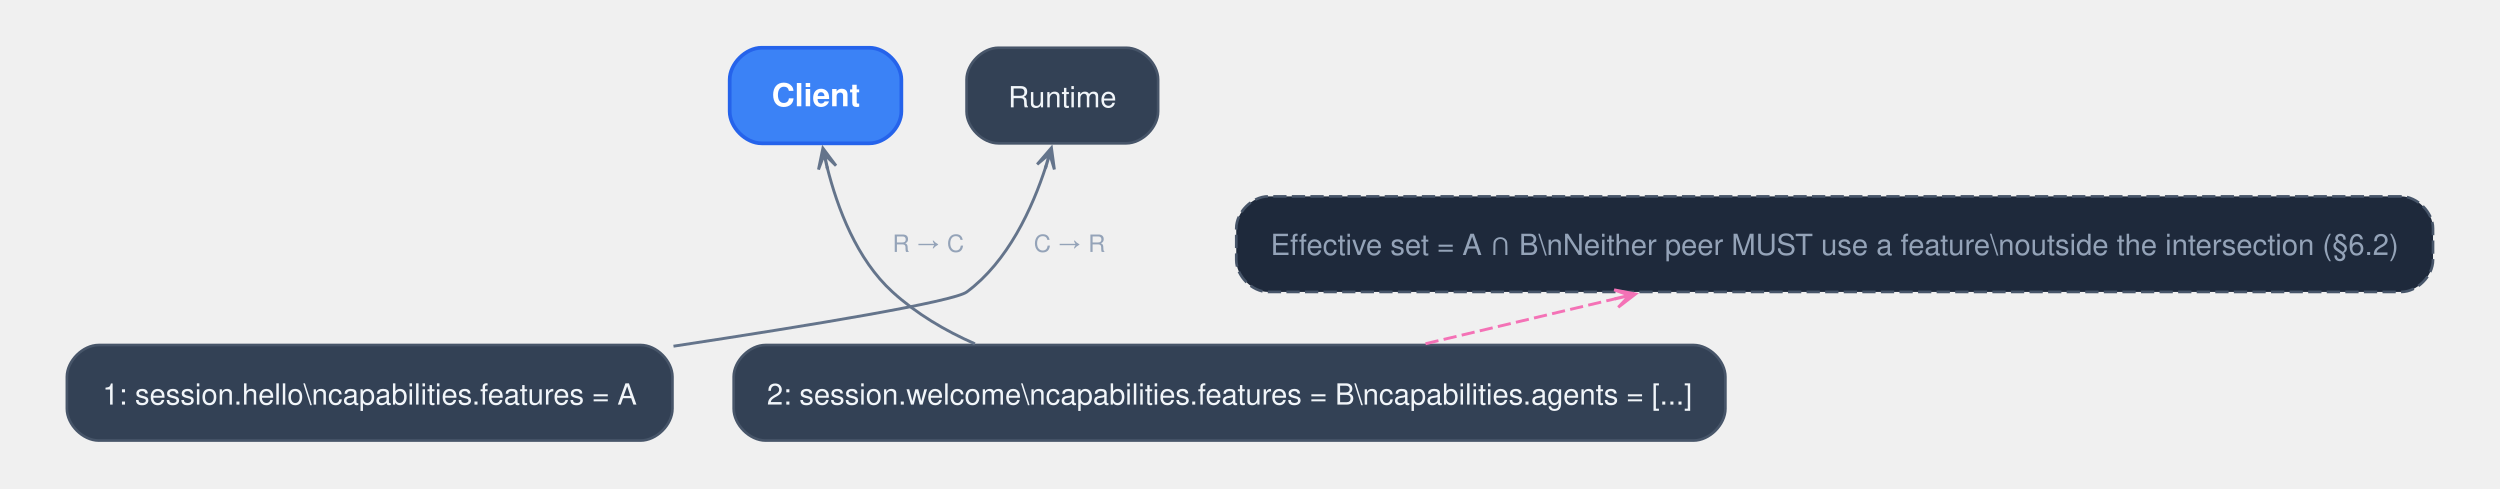
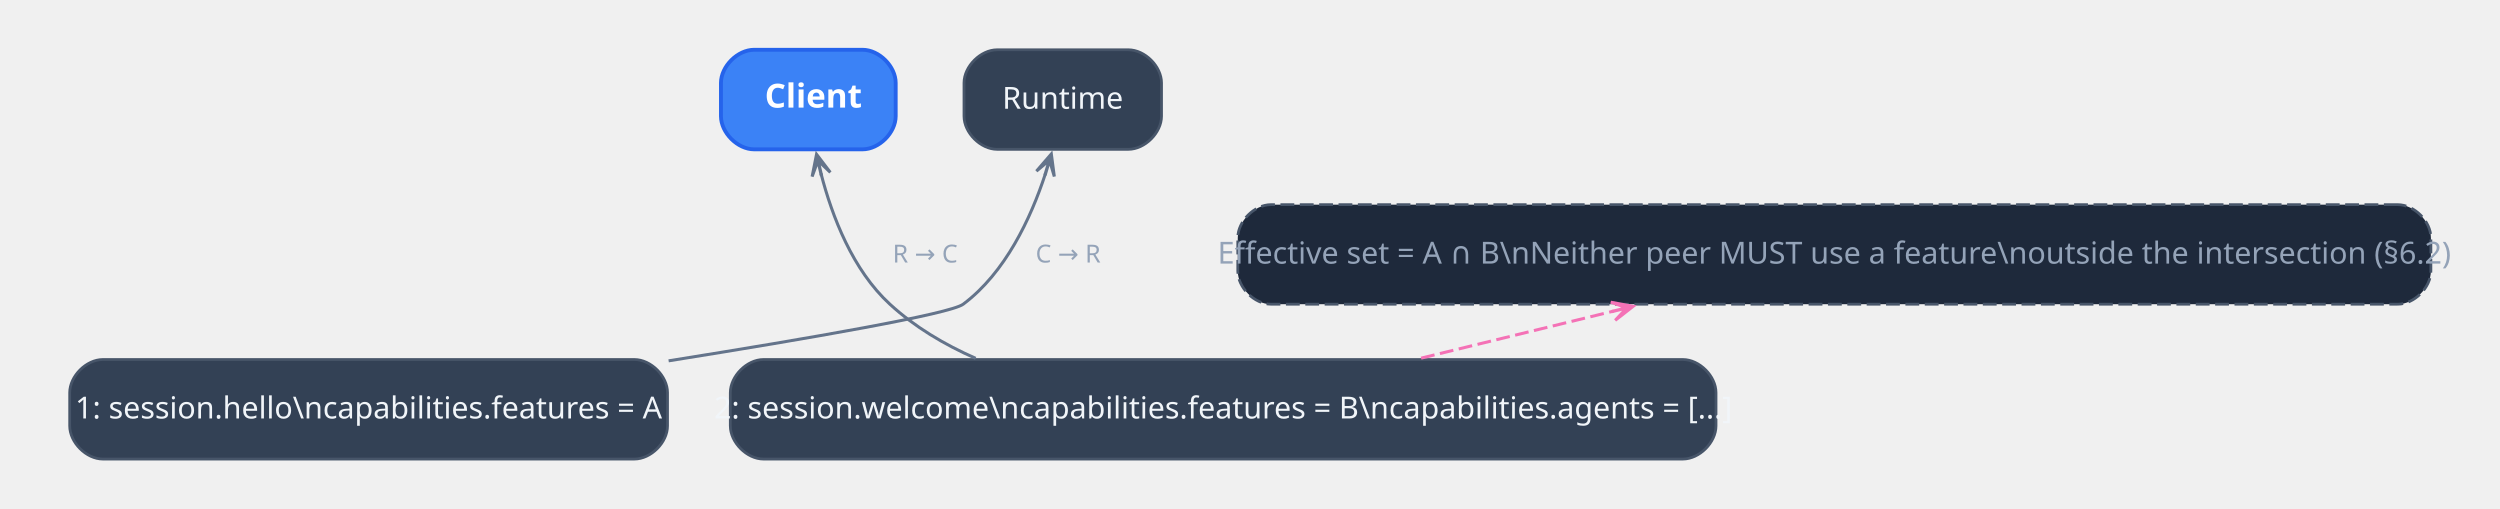
- <svg xmlns="http://www.w3.org/2000/svg" width="942pt" height="184pt" viewBox="0.00 0.00 942.00 184.00">
+ <svg xmlns="http://www.w3.org/2000/svg" width="904pt" height="184pt" viewBox="0.00 0.00 904.00 184.00">
  <g id="graph0" class="graph" transform="scale(1 1) rotate(0) translate(25.2 166)">
    <g id="node1" class="node">
-       <path fill="#3b82f6" stroke="#2563eb" stroke-width="1.4" d="M302.43,-148C302.43,-148 261.75,-148 261.75,-148 255.75,-148 249.75,-142 249.75,-136 249.75,-136 249.75,-124 249.75,-124 249.75,-118 255.75,-112 261.75,-112 261.75,-112 302.43,-112 302.43,-112 308.43,-112 314.43,-118 314.43,-124 314.43,-124 314.43,-136 314.43,-136 314.43,-142 308.43,-148 302.43,-148" />
-       <text xml:space="preserve" text-anchor="start" x="265.59" y="-125.97" font-family="Helvetica,sans-Serif" font-weight="bold" font-size="12.00" fill="white">Client</text>
+       <path fill="#3b82f6" stroke="#2563eb" stroke-width="1.4" d="M286.68,-148C286.68,-148 247.5,-148 247.5,-148 241.5,-148 235.5,-142 235.5,-136 235.5,-136 235.5,-124 235.5,-124 235.5,-118 241.5,-112 247.5,-112 247.5,-112 286.68,-112 286.68,-112 292.68,-112 298.68,-118 298.68,-124 298.68,-124 298.68,-136 298.68,-136 298.68,-142 292.68,-148 286.68,-148" />
+       <text xml:space="preserve" text-anchor="start" x="251.34" y="-127.1" font-family="TT Commons Pro Trial" font-weight="bold" font-size="12.00" fill="white">Client</text>
    </g>
    <g id="node3" class="node">
-       <path fill="#334155" stroke="#475569" d="M216.18,-36C216.18,-36 12,-36 12,-36 6,-36 0,-30 0,-24 0,-24 0,-12 0,-12 0,-6 6,0 12,0 12,0 216.18,0 216.18,0 222.18,0 228.18,-6 228.18,-12 228.18,-12 228.18,-24 228.18,-24 228.18,-30 222.18,-36 216.18,-36" />
-       <text xml:space="preserve" text-anchor="middle" x="114.09" y="-13.55" font-family="Helvetica,sans-Serif" font-size="11.00" fill="#f1f5f9">1: session.hello\ncapabilities.features = A</text>
+       <path fill="#334155" stroke="#475569" d="M204.18,-36C204.18,-36 12,-36 12,-36 6,-36 0,-30 0,-24 0,-24 0,-12 0,-12 0,-6 6,0 12,0 12,0 204.18,0 204.18,0 210.18,0 216.18,-6 216.18,-12 216.18,-12 216.18,-24 216.18,-24 216.18,-30 210.18,-36 204.18,-36" />
+       <text xml:space="preserve" text-anchor="middle" x="108.09" y="-14.68" font-family="TT Commons Pro Trial" font-size="11.00" fill="#f1f5f9">1: session.hello\ncapabilities.features = A</text>
    </g>
    <g id="node2" class="node">
-       <path fill="#334155" stroke="#475569" d="M399.18,-148C399.18,-148 351,-148 351,-148 345,-148 339,-142 339,-136 339,-136 339,-124 339,-124 339,-118 345,-112 351,-112 351,-112 399.18,-112 399.18,-112 405.18,-112 411.18,-118 411.18,-124 411.18,-124 411.18,-136 411.18,-136 411.18,-142 405.18,-148 399.18,-148" />
-       <text xml:space="preserve" text-anchor="middle" x="375.09" y="-125.55" font-family="Helvetica,sans-Serif" font-size="11.00" fill="#f1f5f9">Runtime</text>
+       <path fill="#334155" stroke="#475569" d="M382.81,-148C382.81,-148 335.38,-148 335.38,-148 329.38,-148 323.38,-142 323.38,-136 323.38,-136 323.38,-124 323.38,-124 323.38,-118 329.38,-112 335.38,-112 335.38,-112 382.81,-112 382.81,-112 388.81,-112 394.81,-118 394.81,-124 394.81,-124 394.81,-136 394.81,-136 394.81,-142 388.81,-148 382.81,-148" />
+       <text xml:space="preserve" text-anchor="middle" x="359.09" y="-126.67" font-family="TT Commons Pro Trial" font-size="11.00" fill="#f1f5f9">Runtime</text>
    </g>
    <g id="node4" class="node">
-       <path fill="#334155" stroke="#475569" d="M612.93,-36C612.93,-36 263.25,-36 263.25,-36 257.25,-36 251.25,-30 251.25,-24 251.25,-24 251.25,-12 251.25,-12 251.25,-6 257.25,0 263.25,0 263.25,0 612.93,0 612.93,0 618.93,0 624.93,-6 624.93,-12 624.93,-12 624.93,-24 624.93,-24 624.93,-30 618.93,-36 612.93,-36" />
-       <text xml:space="preserve" text-anchor="middle" x="438.09" y="-13.55" font-family="Helvetica,sans-Serif" font-size="11.00" fill="#f1f5f9">2: session.welcome\ncapabilities.features = B\ncapabilities.agents = [...]</text>
+       <path fill="#334155" stroke="#475569" d="M583.31,-36C583.31,-36 250.87,-36 250.87,-36 244.88,-36 238.88,-30 238.88,-24 238.88,-24 238.88,-12 238.88,-12 238.88,-6 244.88,0 250.88,0 250.88,0 583.31,0 583.31,0 589.31,0 595.31,-6 595.31,-12 595.31,-12 595.31,-24 595.31,-24 595.31,-30 589.31,-36 583.31,-36" />
+       <text xml:space="preserve" text-anchor="middle" x="417.09" y="-14.68" font-family="TT Commons Pro Trial" font-size="11.00" fill="#f1f5f9">2: session.welcome\ncapabilities.features = B\ncapabilities.agents = [...]</text>
    </g>
    <g id="edge2" class="edge">
-       <path fill="none" stroke="#64748b" stroke-width="1.1" d="M228.57,-35.55C281.64,-43.62 334.18,-52.36 339.09,-56 354.56,-67.46 363.76,-87.4 368.98,-103.55" />
-       <polygon fill="#64748b" stroke="#64748b" stroke-width="1.1" points="370.98,-110.3 365.61,-104.07 370.25,-108 368.8,-103.12 368.85,-103.11 368.9,-103.09 370.34,-107.97 372.09,-102.15 370.98,-110.3" />
-       <text xml:space="preserve" text-anchor="middle" x="377.82" y="-71.08" font-family="Helvetica,sans-Serif" font-size="9.00" fill="#94a3b8">C → R</text>
+       <path fill="none" stroke="#64748b" stroke-width="1.1" d="M216.57,-35.52C267.59,-43.66 318.38,-52.48 323.09,-56 338.37,-67.42 347.55,-87.09 352.81,-103.14" />
+       <polygon fill="#64748b" stroke="#64748b" stroke-width="1.1" points="354.96,-110.33 349.57,-104.11 354.22,-108.03 352.76,-103.16 352.81,-103.14 352.86,-103.13 354.31,-108 356.04,-102.17 354.96,-110.33" />
+       <text xml:space="preserve" text-anchor="middle" x="361.03" y="-71.08" font-family="TT Commons Pro Trial" font-size="9.00" fill="#94a3b8">C → R</text>
    </g>
    <g id="edge4" class="edge">
-       <path fill="none" stroke="#64748b" stroke-width="1.1" d="M342.15,-36.45C330.81,-41.43 320.09,-47.81 311.09,-56 297.64,-68.23 290.34,-87.52 286.42,-103.2" />
-       <polygon fill="#64748b" stroke="#64748b" stroke-width="1.1" points="284.87,-110.16 283.21,-102.11 285.34,-107.8 286.45,-102.83 286.5,-102.84 286.55,-102.85 285.44,-107.82 289.8,-103.58 284.87,-110.16" />
-       <text xml:space="preserve" text-anchor="middle" x="324.59" y="-71.08" font-family="Helvetica,sans-Serif" font-size="9.00" fill="#94a3b8">R → C</text>
+       <path fill="none" stroke="#64748b" stroke-width="1.1" d="M327.6,-36.43C316.27,-41.4 305.54,-47.79 296.59,-56 283.16,-68.32 275.72,-87.6 271.67,-103.26" />
+       <polygon fill="#64748b" stroke="#64748b" stroke-width="1.1" points="270.06,-110.21 268.46,-102.14 270.55,-107.85 271.7,-102.89 271.75,-102.9 271.8,-102.92 270.65,-107.87 275.04,-103.67 270.06,-110.21" />
+       <text xml:space="preserve" text-anchor="middle" x="309.34" y="-71.08" font-family="TT Commons Pro Trial" font-size="9.00" fill="#94a3b8">R → C</text>
    </g>
    <g id="node5" class="node">
-       <path fill="#1e293b" stroke="#475569" stroke-dasharray="5,2" d="M879.56,-92C879.56,-92 452.62,-92 452.62,-92 446.62,-92 440.62,-86 440.62,-80 440.62,-80 440.62,-68 440.62,-68 440.62,-62 446.62,-56 452.62,-56 452.62,-56 879.56,-56 879.56,-56 885.56,-56 891.56,-62 891.56,-68 891.56,-68 891.56,-80 891.56,-80 891.56,-86 885.56,-92 879.56,-92" />
-       <text xml:space="preserve" text-anchor="middle" x="666.09" y="-69.92" font-family="Helvetica,sans-Serif" font-size="11.00" fill="#94a3b8">Effective set = A ∩ B\nNeither peer MUST use a feature\noutside the intersection (§6.2)</text>
+       <path fill="#1e293b" stroke="#475569" stroke-dasharray="5,2" d="M841.81,-92C841.81,-92 434.38,-92 434.38,-92 428.38,-92 422.38,-86 422.38,-80 422.38,-80 422.38,-68 422.38,-68 422.38,-62 428.38,-56 434.38,-56 434.38,-56 841.81,-56 841.81,-56 847.81,-56 853.81,-62 853.81,-68 853.81,-68 853.81,-80 853.81,-80 853.81,-86 847.81,-92 841.81,-92" />
+       <text xml:space="preserve" text-anchor="middle" x="638.09" y="-70.67" font-family="TT Commons Pro Trial" font-size="11.00" fill="#94a3b8">Effective set = A ∩ B\nNeither peer MUST use a feature\noutside the intersection (§6.2)</text>
    </g>
    <g id="edge5" class="edge">
-       <path fill="none" stroke="#f472b6" stroke-width="1.1" stroke-dasharray="5,2" d="M511.94,-36.49C534.89,-41.93 560.33,-47.95 583.82,-53.52" />
-       <polygon fill="#f472b6" stroke="#f472b6" stroke-width="1.1" points="591.08,-55.23 583,-56.79 588.72,-54.73 583.77,-53.55 583.78,-53.5 583.79,-53.46 588.74,-54.63 584.56,-50.22 591.08,-55.23" />
+       <path fill="none" stroke="#f472b6" stroke-width="1.1" stroke-dasharray="5,2" d="M488.67,-36.49C510.92,-41.93 535.58,-47.95 558.35,-53.52" />
+       <polygon fill="#f472b6" stroke="#f472b6" stroke-width="1.1" points="565.34,-55.22 557.25,-56.72 562.99,-54.7 558.04,-53.49 558.06,-53.44 558.07,-53.4 563.01,-54.6 558.86,-50.17 565.34,-55.22" />
    </g>
  </g>
</svg>
